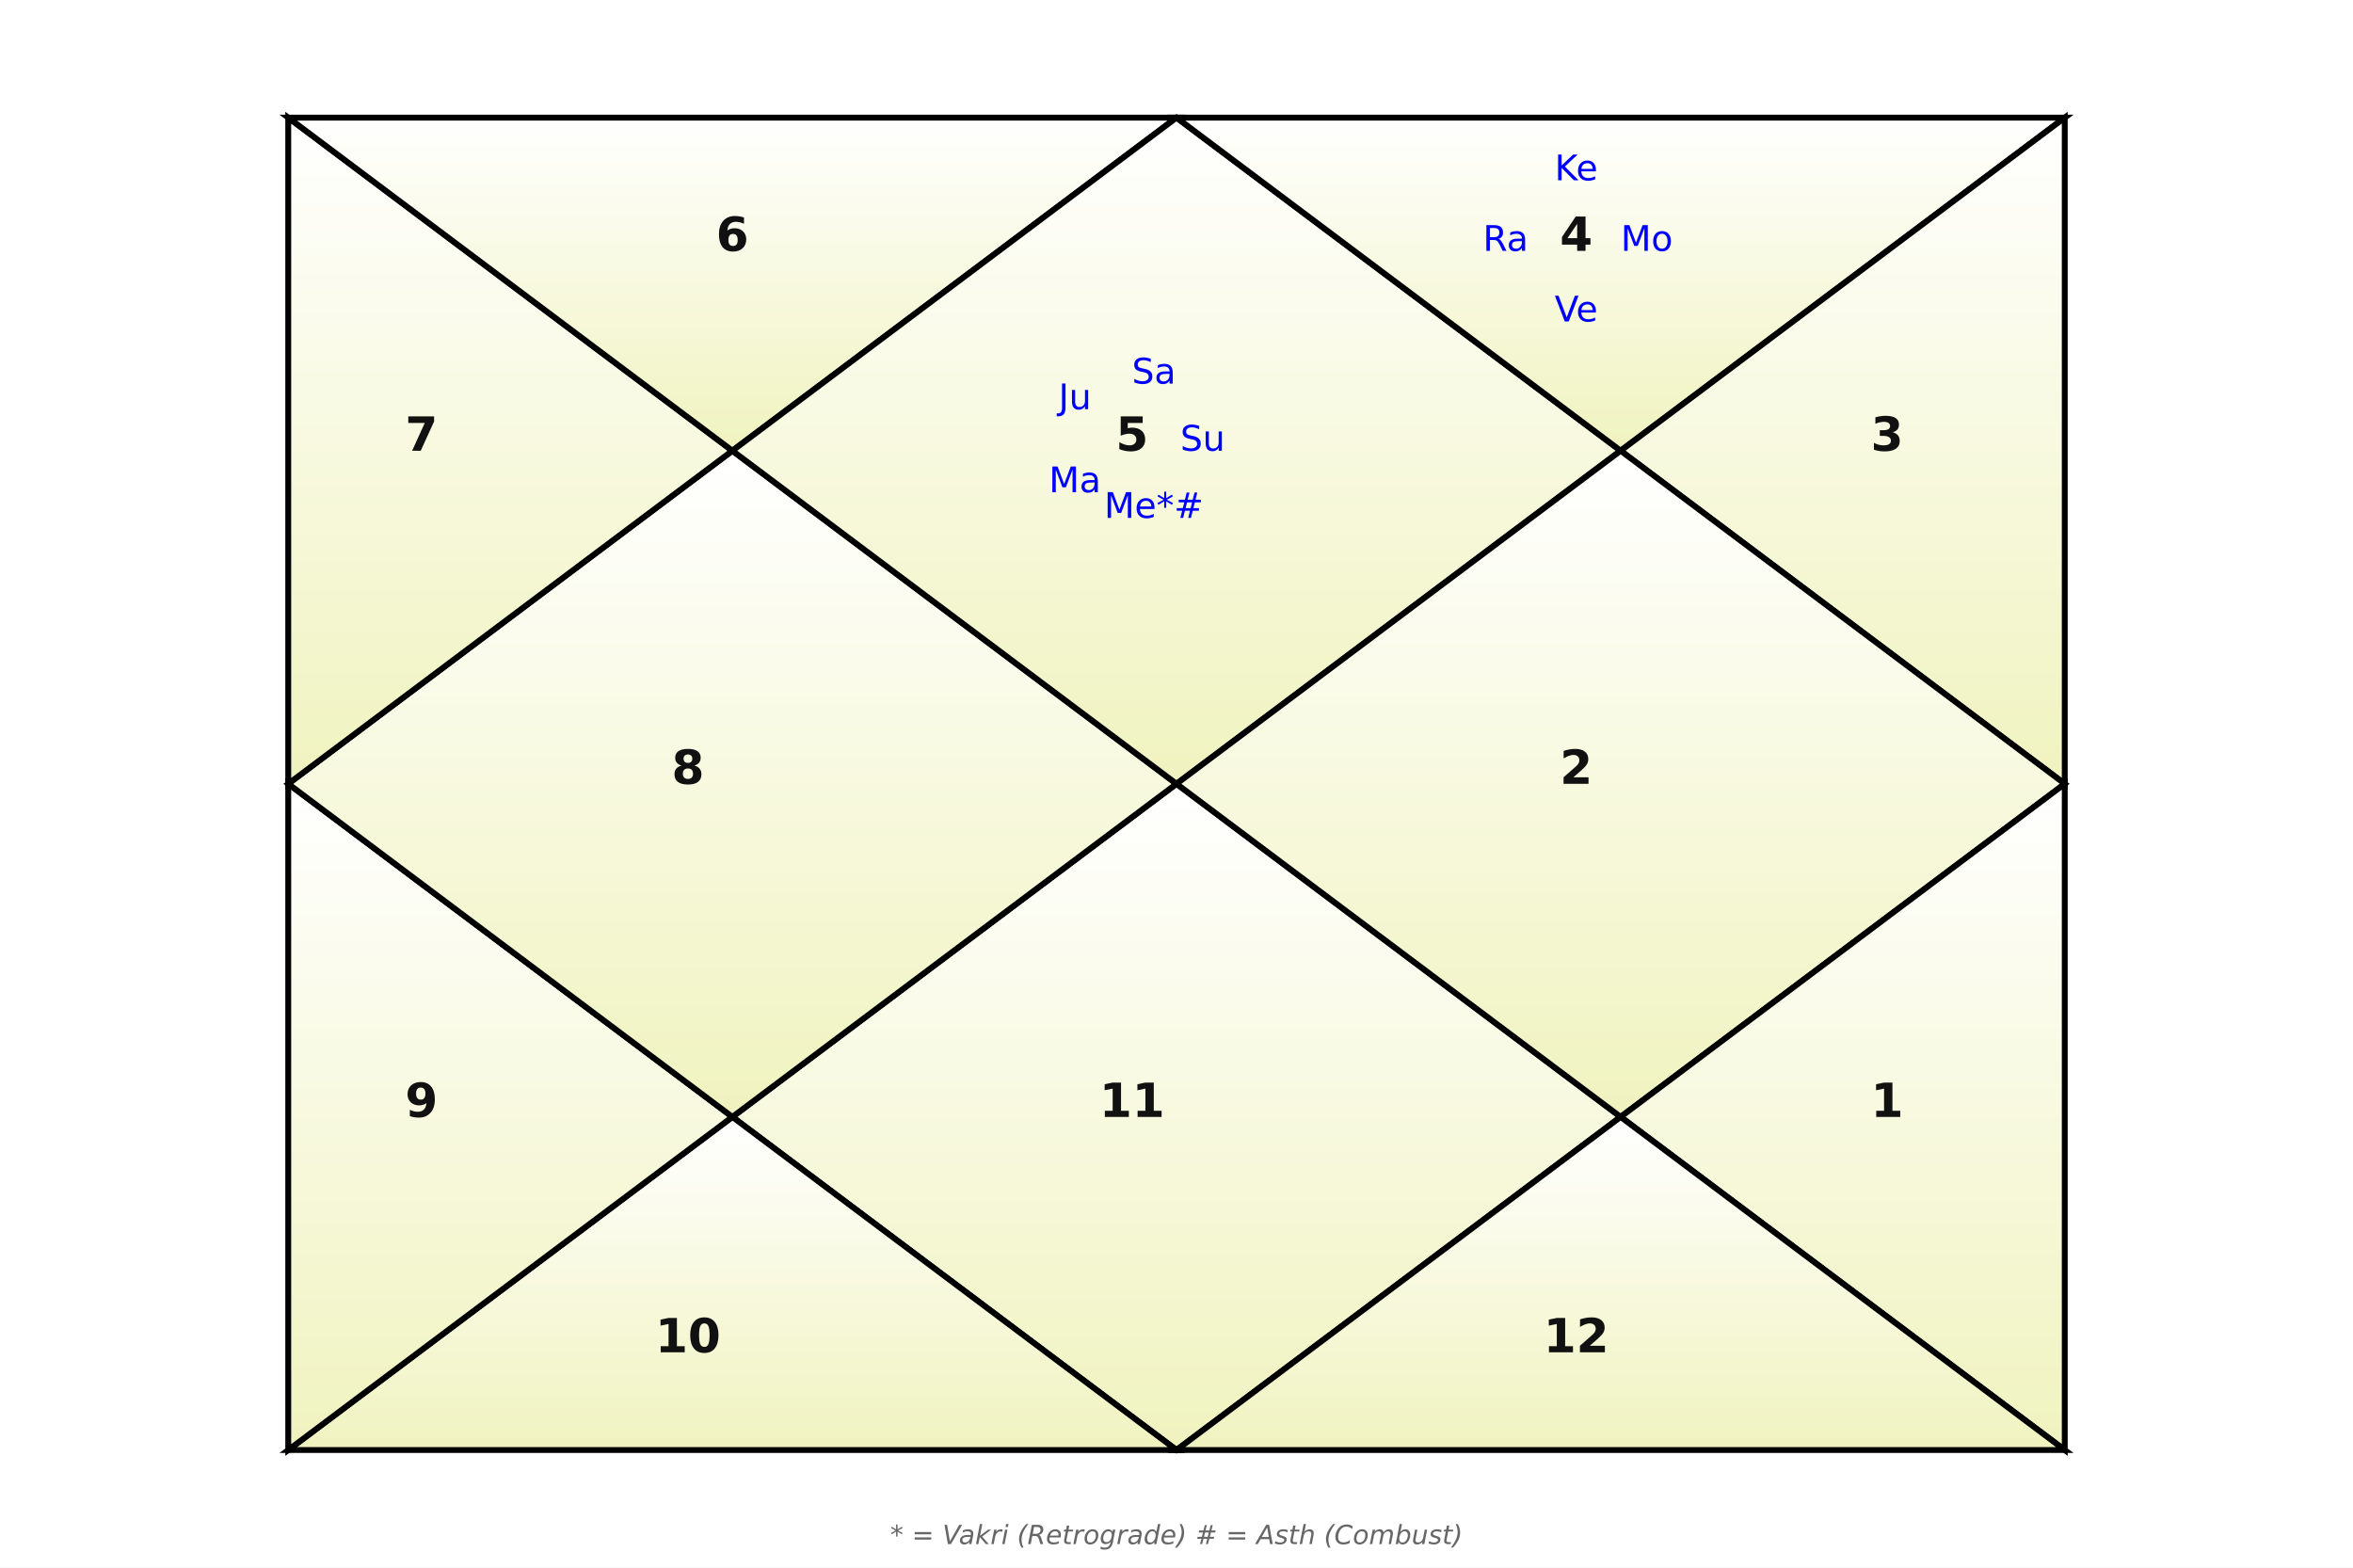
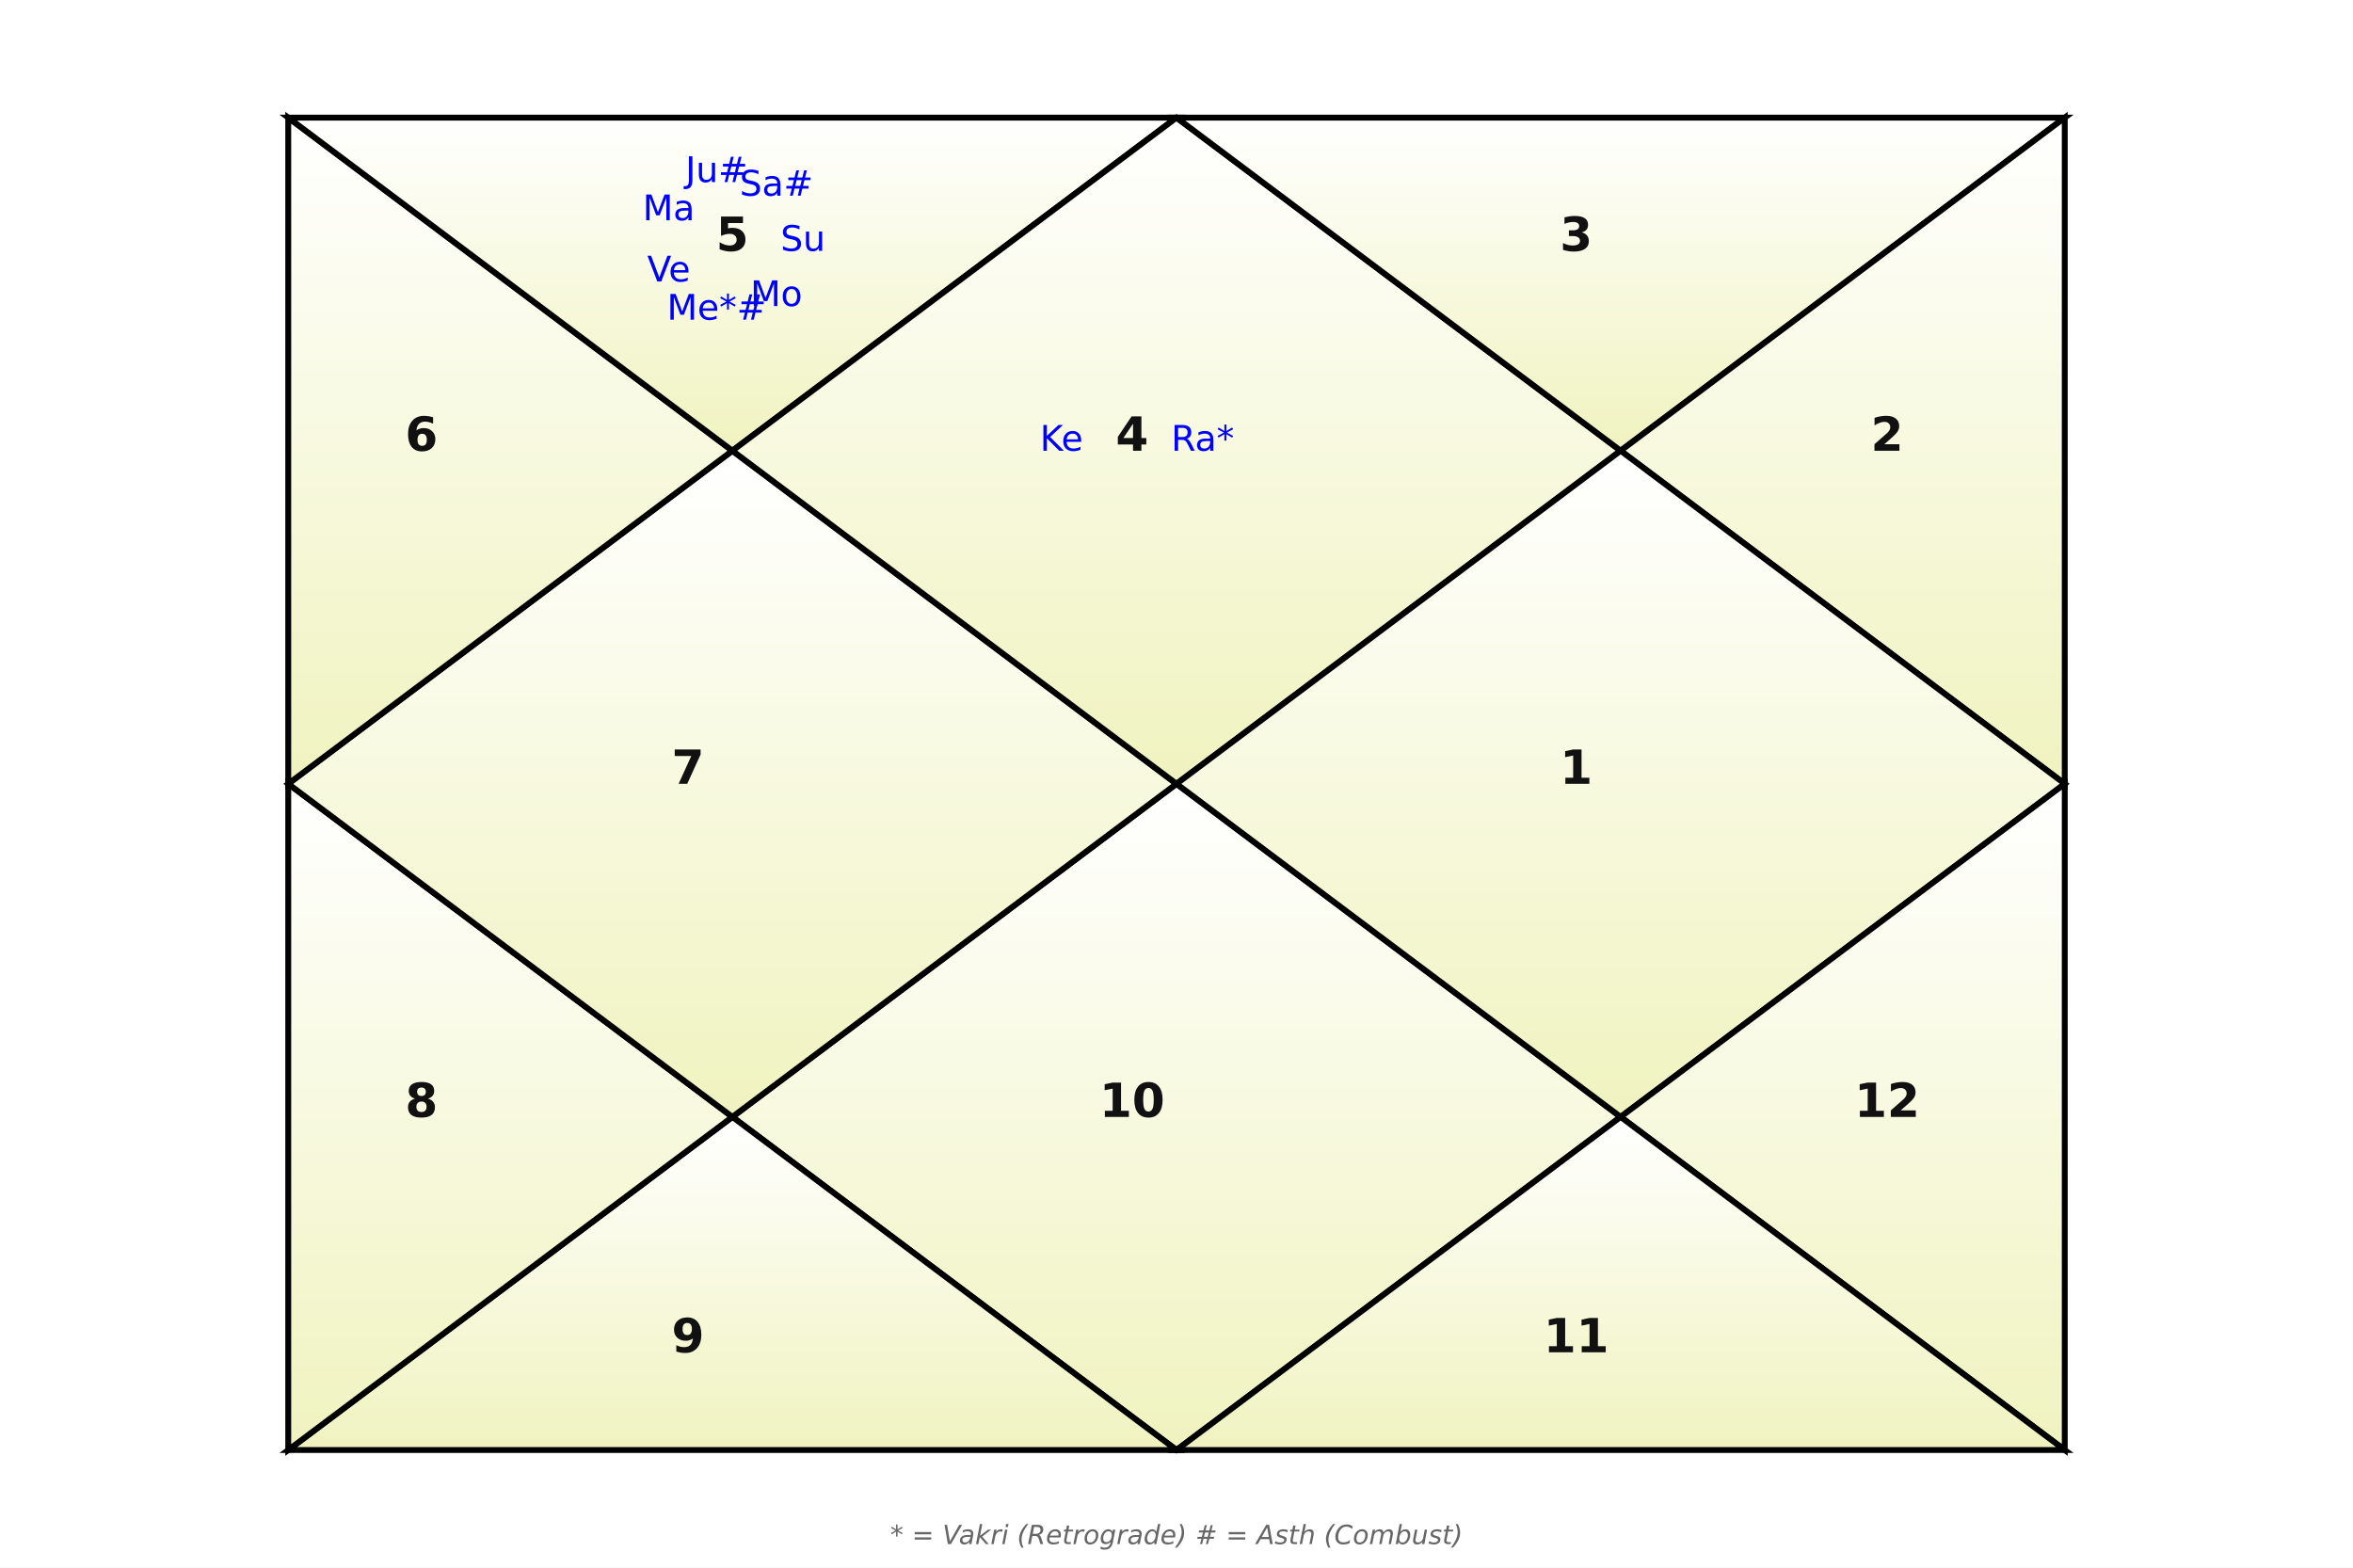
<svg xmlns="http://www.w3.org/2000/svg" baseProfile="full" height="100%" version="1.1" viewBox="0 0 800 533" width="100%">
  <defs>
    <linearGradient id="houseGrad" x1="0" x2="0" y1="0" y2="1">
      <stop offset="0" stop-color="white" />
      <stop offset="1" stop-color="#f0f3bf" />
    </linearGradient>
  </defs>
  <rect fill="white" height="533" width="800" x="0" y="0" />
  <polygon fill="url(#houseGrad)" points="249.0,379.75 400.0,493.0 551.0,379.75 400.0,266.5" stroke="#000" stroke-width="2" />
  <polygon fill="url(#houseGrad)" points="249.0,379.75 98.0,493.0 400.0,493.0" stroke="#000" stroke-width="2" />
  <polygon fill="url(#houseGrad)" points="98.0,266.5 98.0,493.0 249.0,379.75" stroke="#000" stroke-width="2" />
  <polygon fill="url(#houseGrad)" points="98.0,266.5 249.0,379.75 400.0,266.5 249.0,153.25" stroke="#000" stroke-width="2" />
  <polygon fill="url(#houseGrad)" points="98.0,40.0 98.0,266.5 249.0,153.25" stroke="#000" stroke-width="2" />
  <polygon fill="url(#houseGrad)" points="98.0,40.0 249.0,153.25 400.0,40.0" stroke="#000" stroke-width="2" />
  <polygon fill="url(#houseGrad)" points="249.0,153.25 400.0,266.5 551.0,153.25 400.0,40.0" stroke="#000" stroke-width="2" />
  <polygon fill="url(#houseGrad)" points="400.0,40.0 551.0,153.25 702.0,40.0" stroke="#000" stroke-width="2" />
  <polygon fill="url(#houseGrad)" points="551.0,153.25 702.0,266.5 702.0,40.0" stroke="#000" stroke-width="2" />
  <polygon fill="url(#houseGrad)" points="551.0,153.25 400.0,266.5 551.0,379.75 702.0,266.5" stroke="#000" stroke-width="2" />
  <polygon fill="url(#houseGrad)" points="551.0,379.75 702.0,493.0 702.0,266.5" stroke="#000" stroke-width="2" />
  <polygon fill="url(#houseGrad)" points="551.0,379.75 400.0,493.0 702.0,493.0" stroke="#000" stroke-width="2" />
-   <text fill="#111111" font-family="DejaVu Sans, Arial, sans-serif" font-size="16" font-weight="bold" text-anchor="middle" x="384.9" y="153.25">5</text>
-   <text fill="#0000ff" font-family="DejaVu Sans, Arial, sans-serif" font-size="12" text-anchor="middle" x="408.9" y="153.25">Su</text>
-   <text fill="#0000ff" font-family="DejaVu Sans, Arial, sans-serif" font-size="12" text-anchor="middle" x="392.316" y="176.075">Me*#</text>
-   <text fill="#0000ff" font-family="DejaVu Sans, Arial, sans-serif" font-size="12" text-anchor="middle" x="365.484" y="167.357">Ma</text>
-   <text fill="#0000ff" font-family="DejaVu Sans, Arial, sans-serif" font-size="12" text-anchor="middle" x="365.484" y="139.143">Ju</text>
-   <text fill="#0000ff" font-family="DejaVu Sans, Arial, sans-serif" font-size="12" text-anchor="middle" x="392.316" y="130.425">Sa</text>
-   <text fill="#111111" font-family="DejaVu Sans, Arial, sans-serif" font-size="16" font-weight="bold" text-anchor="middle" x="249.0" y="85.3">6</text>
-   <text fill="#111111" font-family="DejaVu Sans, Arial, sans-serif" font-size="16" font-weight="bold" text-anchor="middle" x="143.3" y="153.25">7</text>
-   <text fill="#111111" font-family="DejaVu Sans, Arial, sans-serif" font-size="16" font-weight="bold" text-anchor="middle" x="233.9" y="266.5">8</text>
-   <text fill="#111111" font-family="DejaVu Sans, Arial, sans-serif" font-size="16" font-weight="bold" text-anchor="middle" x="143.3" y="379.75">9</text>
-   <text fill="#111111" font-family="DejaVu Sans, Arial, sans-serif" font-size="16" font-weight="bold" text-anchor="middle" x="233.9" y="459.78">10</text>
-   <text fill="#111111" font-family="DejaVu Sans, Arial, sans-serif" font-size="16" font-weight="bold" text-anchor="middle" x="384.9" y="379.75">11</text>
-   <text fill="#111111" font-family="DejaVu Sans, Arial, sans-serif" font-size="16" font-weight="bold" text-anchor="middle" x="535.9" y="459.78">12</text>
-   <text fill="#111111" font-family="DejaVu Sans, Arial, sans-serif" font-size="16" font-weight="bold" text-anchor="middle" x="641.6" y="379.75">1</text>
-   <text fill="#111111" font-family="DejaVu Sans, Arial, sans-serif" font-size="16" font-weight="bold" text-anchor="middle" x="535.9" y="266.5">2</text>
-   <text fill="#111111" font-family="DejaVu Sans, Arial, sans-serif" font-size="16" font-weight="bold" text-anchor="middle" x="641.6" y="153.25">3</text>
-   <text fill="#111111" font-family="DejaVu Sans, Arial, sans-serif" font-size="16" font-weight="bold" text-anchor="middle" x="535.9" y="85.3">4</text>
-   <text fill="#0000ff" font-family="DejaVu Sans, Arial, sans-serif" font-size="12" text-anchor="middle" x="559.9" y="85.3">Mo</text>
-   <text fill="#0000ff" font-family="DejaVu Sans, Arial, sans-serif" font-size="12" text-anchor="middle" x="535.9" y="109.3">Ve</text>
-   <text fill="#0000ff" font-family="DejaVu Sans, Arial, sans-serif" font-size="12" text-anchor="middle" x="511.9" y="85.3">Ra</text>
-   <text fill="#0000ff" font-family="DejaVu Sans, Arial, sans-serif" font-size="12" text-anchor="middle" x="535.9" y="61.3">Ke</text>
+   <text fill="#111111" font-family="DejaVu Sans, Arial, sans-serif" font-size="16" font-weight="bold" text-anchor="middle" x="384.9" y="153.25">4</text>
+   <text fill="#0000ff" font-family="DejaVu Sans, Arial, sans-serif" font-size="12" text-anchor="middle" x="408.9" y="153.25">Ra*</text>
+   <text fill="#0000ff" font-family="DejaVu Sans, Arial, sans-serif" font-size="12" text-anchor="middle" x="360.9" y="153.25">Ke</text>
+   <text fill="#111111" font-family="DejaVu Sans, Arial, sans-serif" font-size="16" font-weight="bold" text-anchor="middle" x="249.0" y="85.3">5</text>
+   <text fill="#0000ff" font-family="DejaVu Sans, Arial, sans-serif" font-size="12" text-anchor="middle" x="273.0" y="85.3">Su</text>
+   <text fill="#0000ff" font-family="DejaVu Sans, Arial, sans-serif" font-size="12" text-anchor="middle" x="263.964" y="104.064">Mo</text>
+   <text fill="#0000ff" font-family="DejaVu Sans, Arial, sans-serif" font-size="12" text-anchor="middle" x="243.659" y="108.698">Me*#</text>
+   <text fill="#0000ff" font-family="DejaVu Sans, Arial, sans-serif" font-size="12" text-anchor="middle" x="227.377" y="95.713">Ve</text>
+   <text fill="#0000ff" font-family="DejaVu Sans, Arial, sans-serif" font-size="12" text-anchor="middle" x="227.377" y="74.887">Ma</text>
+   <text fill="#0000ff" font-family="DejaVu Sans, Arial, sans-serif" font-size="12" text-anchor="middle" x="243.659" y="61.902">Ju#</text>
+   <text fill="#0000ff" font-family="DejaVu Sans, Arial, sans-serif" font-size="12" text-anchor="middle" x="263.964" y="66.536">Sa#</text>
+   <text fill="#111111" font-family="DejaVu Sans, Arial, sans-serif" font-size="16" font-weight="bold" text-anchor="middle" x="143.3" y="153.25">6</text>
+   <text fill="#111111" font-family="DejaVu Sans, Arial, sans-serif" font-size="16" font-weight="bold" text-anchor="middle" x="233.9" y="266.5">7</text>
+   <text fill="#111111" font-family="DejaVu Sans, Arial, sans-serif" font-size="16" font-weight="bold" text-anchor="middle" x="143.3" y="379.75">8</text>
+   <text fill="#111111" font-family="DejaVu Sans, Arial, sans-serif" font-size="16" font-weight="bold" text-anchor="middle" x="233.9" y="459.78">9</text>
+   <text fill="#111111" font-family="DejaVu Sans, Arial, sans-serif" font-size="16" font-weight="bold" text-anchor="middle" x="384.9" y="379.75">10</text>
+   <text fill="#111111" font-family="DejaVu Sans, Arial, sans-serif" font-size="16" font-weight="bold" text-anchor="middle" x="535.9" y="459.78">11</text>
+   <text fill="#111111" font-family="DejaVu Sans, Arial, sans-serif" font-size="16" font-weight="bold" text-anchor="middle" x="641.6" y="379.75">12</text>
+   <text fill="#111111" font-family="DejaVu Sans, Arial, sans-serif" font-size="16" font-weight="bold" text-anchor="middle" x="535.9" y="266.5">1</text>
+   <text fill="#111111" font-family="DejaVu Sans, Arial, sans-serif" font-size="16" font-weight="bold" text-anchor="middle" x="641.6" y="153.25">2</text>
+   <text fill="#111111" font-family="DejaVu Sans, Arial, sans-serif" font-size="16" font-weight="bold" text-anchor="middle" x="535.9" y="85.3">3</text>
  <text fill="#666" font-family="DejaVu Sans" font-size="9" font-style="italic" text-anchor="middle" x="400.0" y="525">* = Vakri (Retrograde)  # = Asth (Combust)</text>
</svg>
